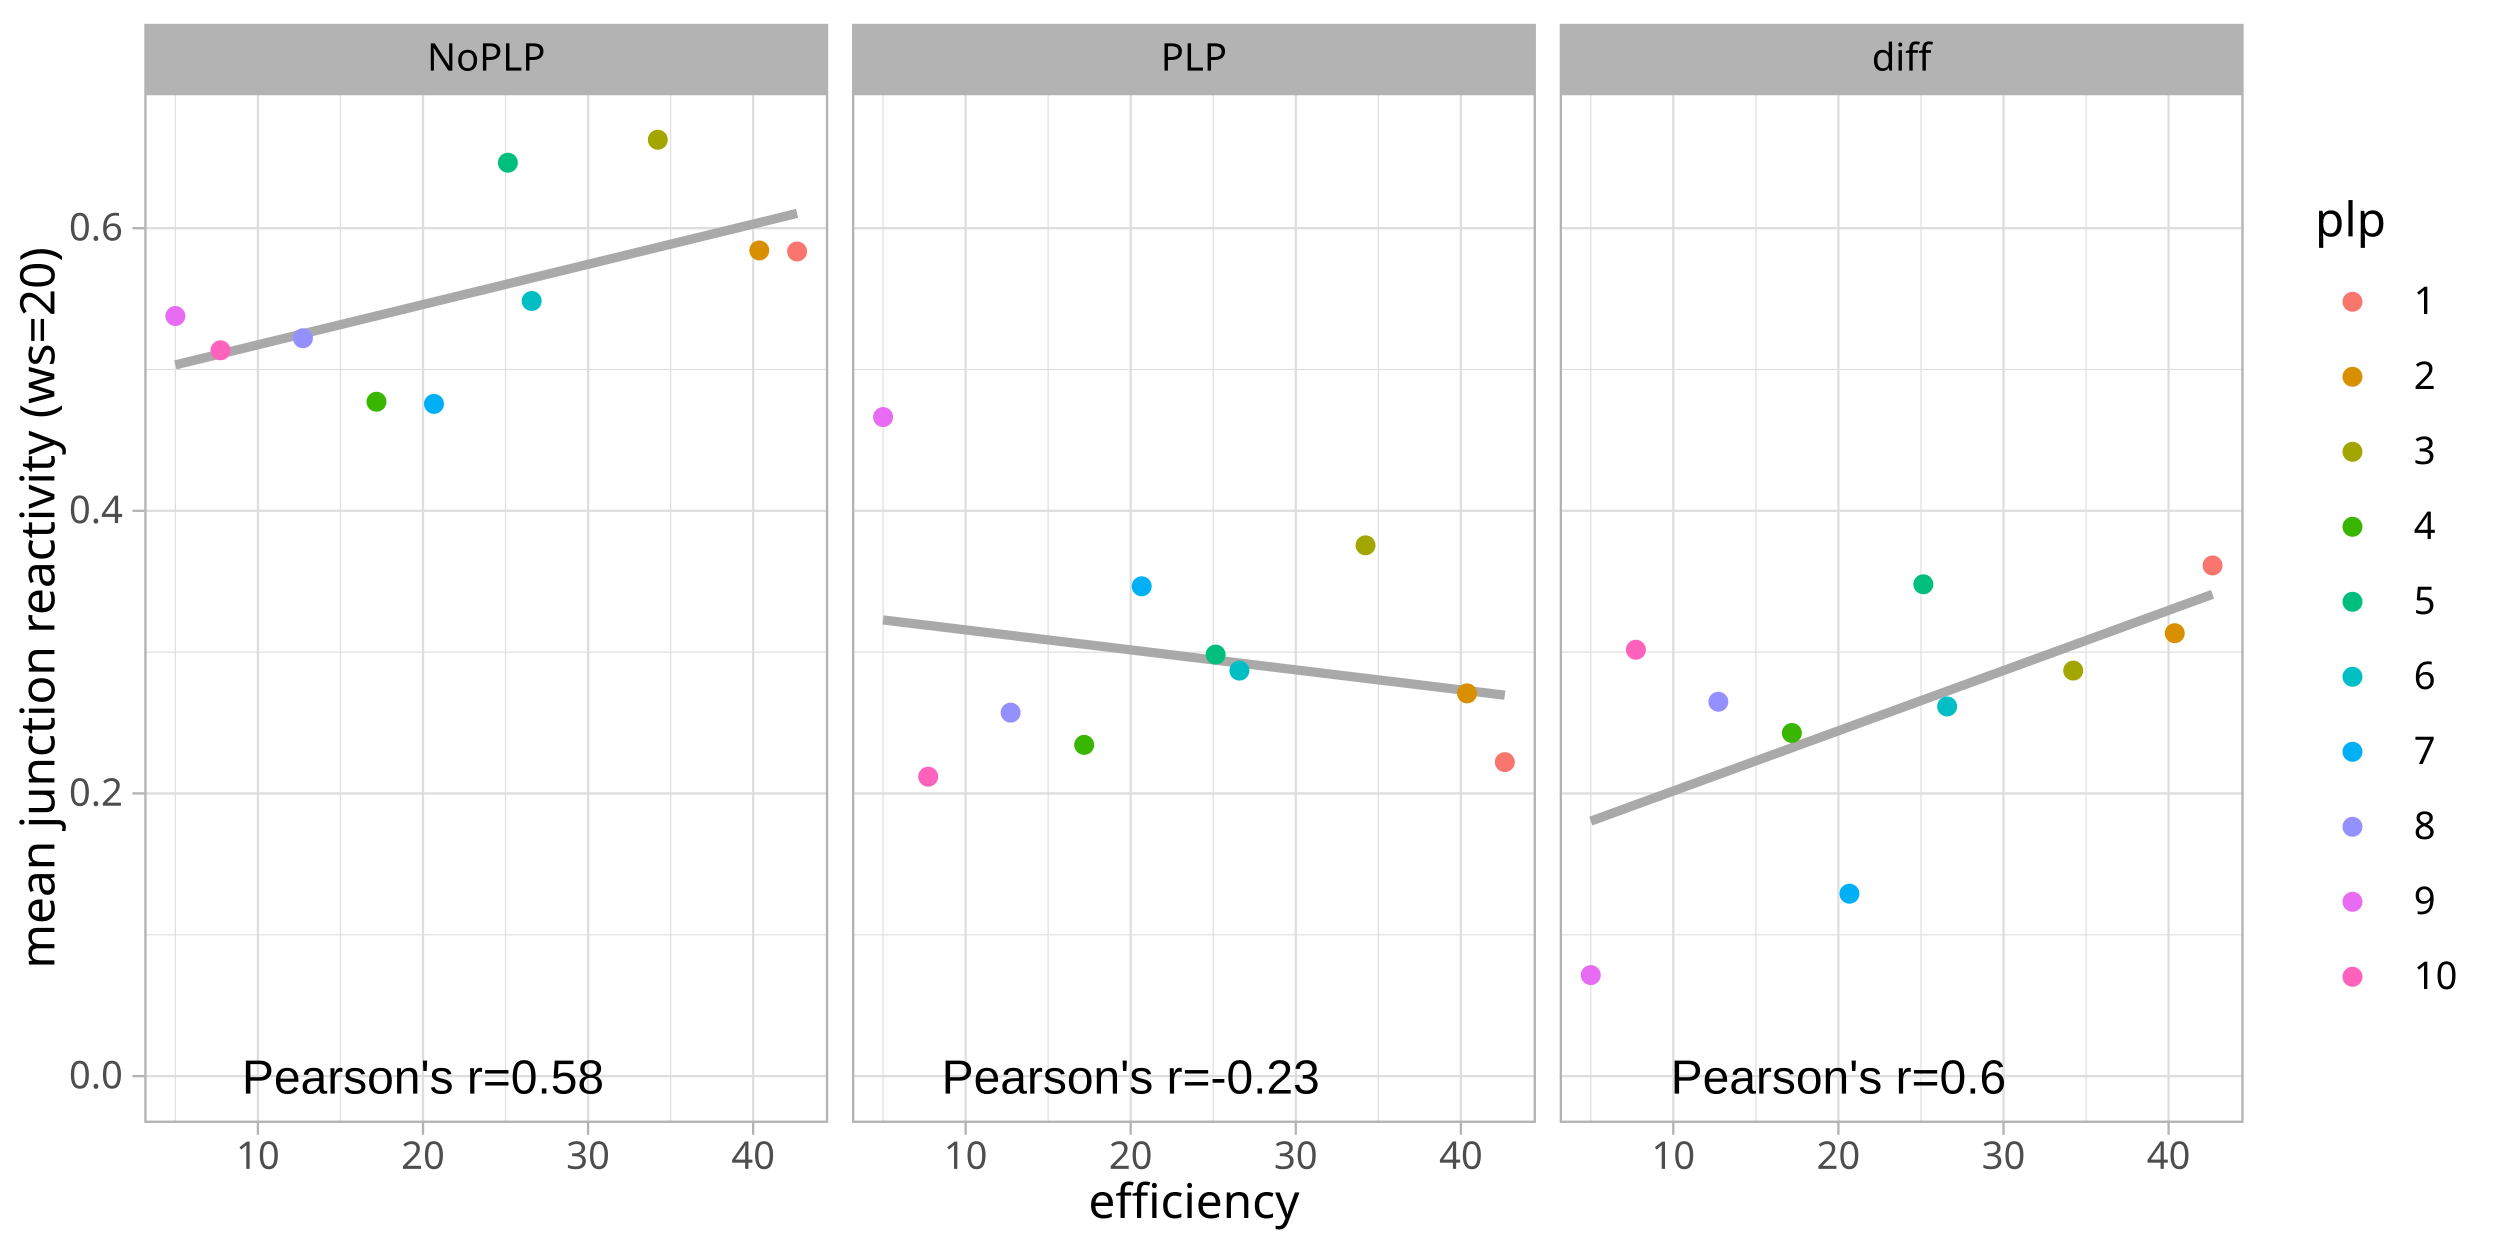
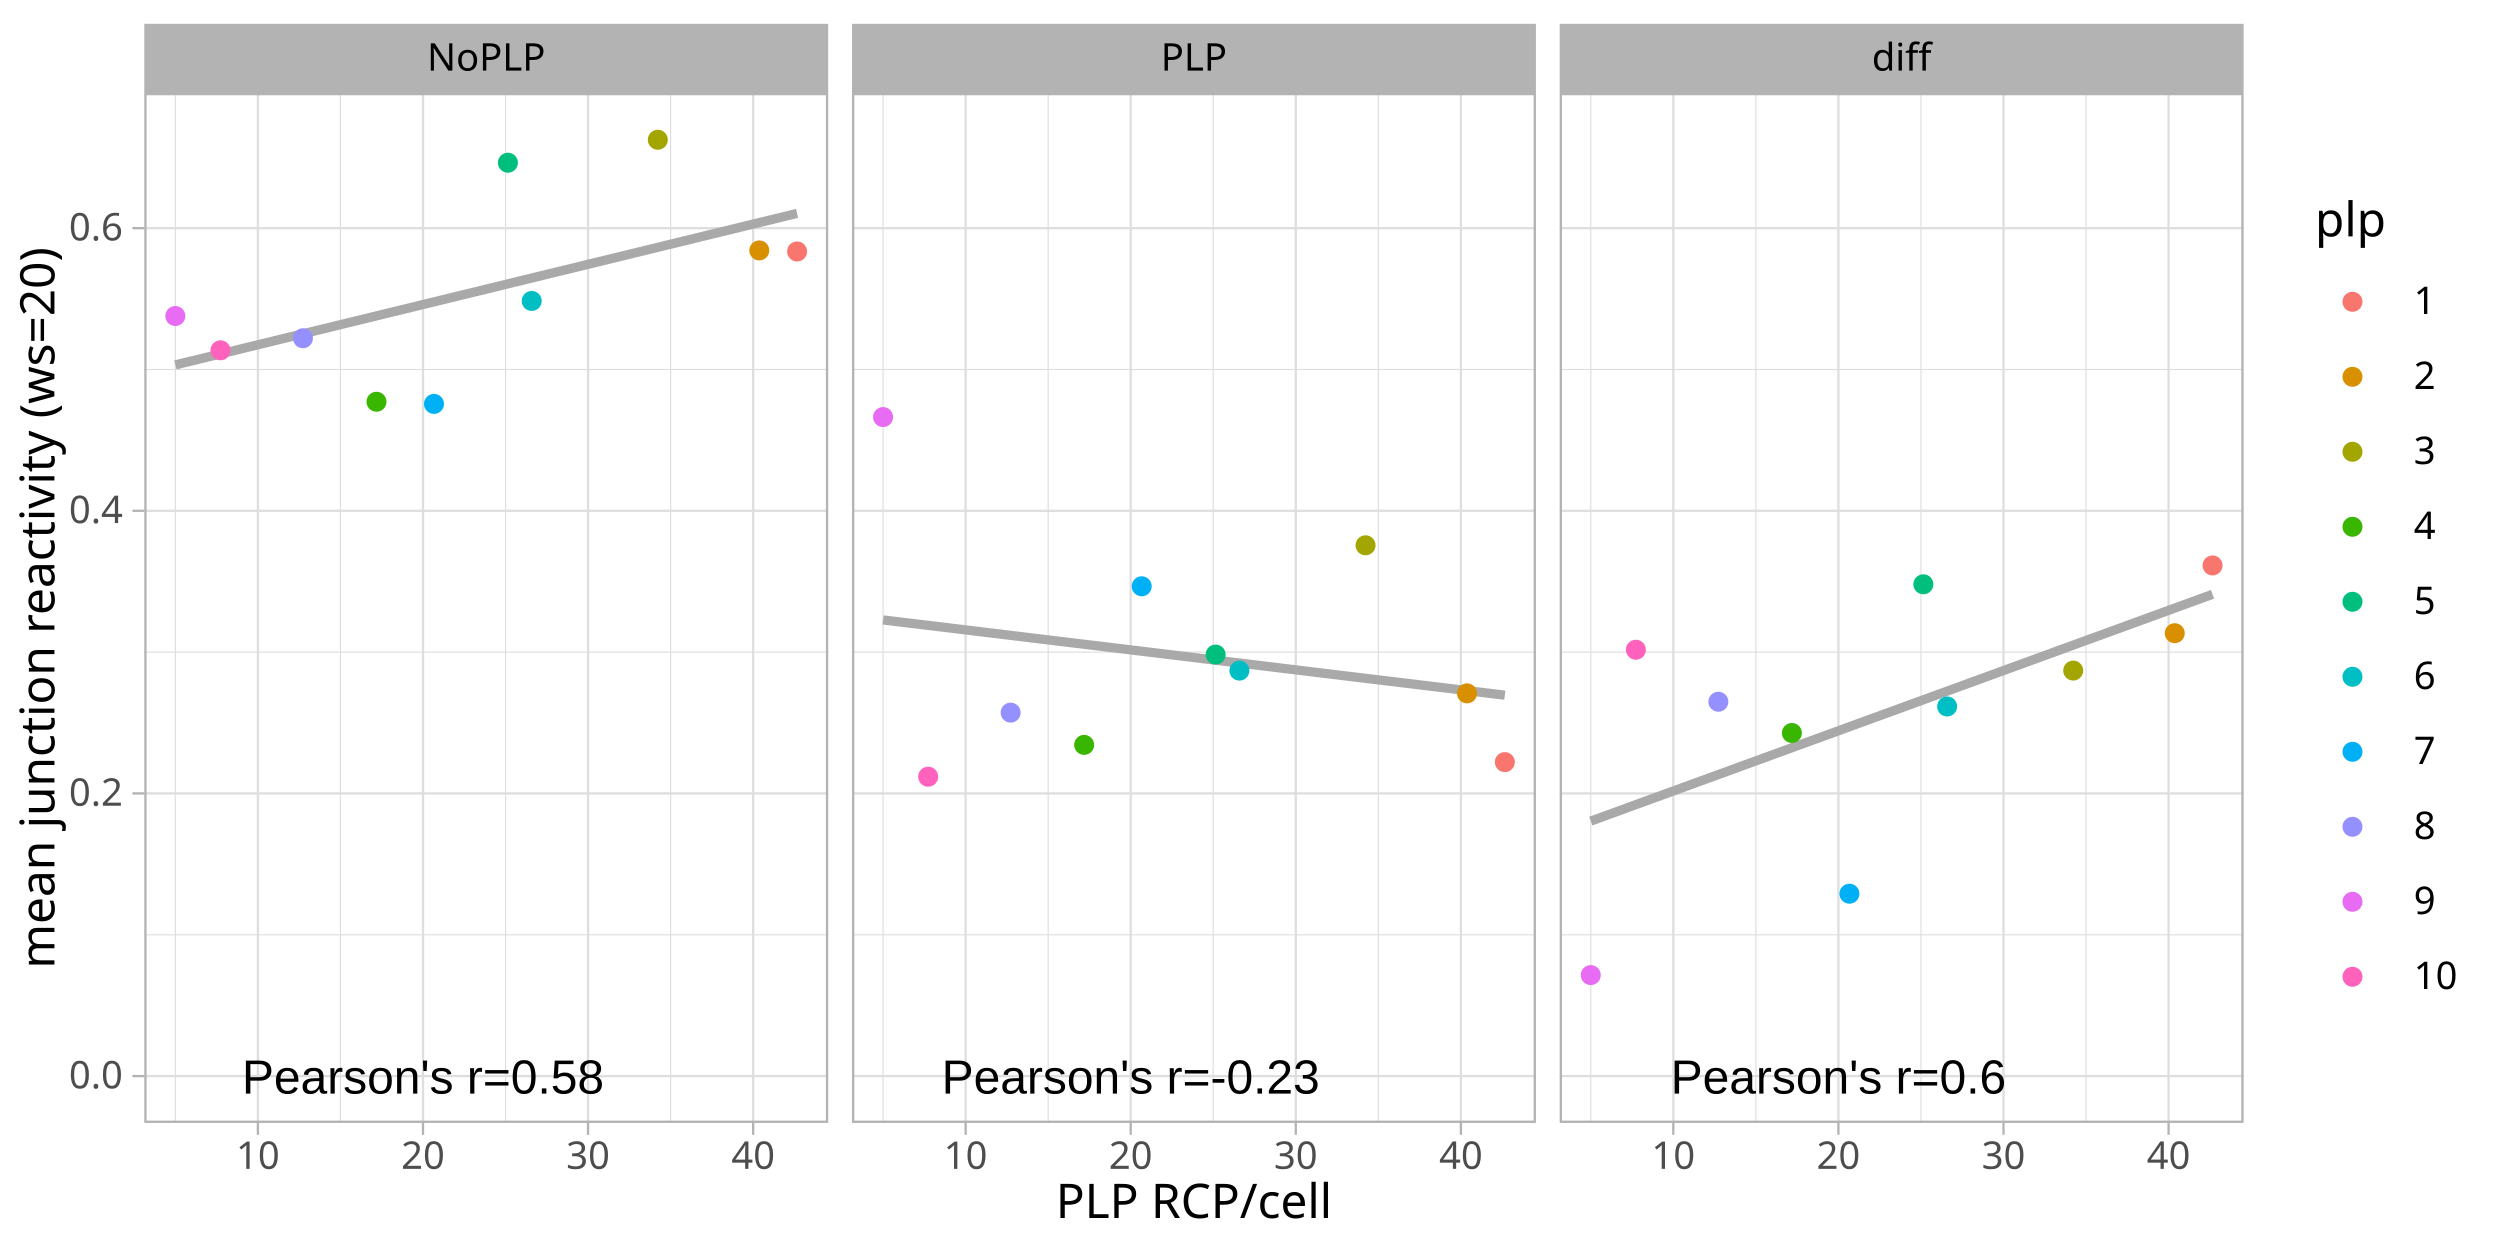
<svg xmlns="http://www.w3.org/2000/svg" class="svglite" width="576.00pt" height="288.00pt" viewBox="0 0 576.00 288.00">
  <defs>
    <style type="text/css">
    .svglite line, .svglite polyline, .svglite polygon, .svglite path, .svglite rect, .svglite circle {
      fill: none;
      stroke: #000000;
      stroke-linecap: round;
      stroke-linejoin: round;
      stroke-miterlimit: 10.00;
    }
    .svglite text {
      white-space: pre;
    }
  </style>
  </defs>
  <rect width="100%" height="100%" style="stroke: none; fill: #FFFFFF;" />
  <defs>
    <clipPath id="cpMC4wMHw1NzYuMDB8MC4wMHwyODguMDA=">
      <rect x="0.00" y="0.00" width="576.00" height="288.00" />
    </clipPath>
  </defs>
  <g clip-path="url(#cpMC4wMHw1NzYuMDB8MC4wMHwyODguMDA=)">
    <rect x="0" y="0.00" width="576.00" height="288.00" style="stroke-width: 1.07; stroke: #FFFFFF; fill: #FFFFFF;" />
  </g>
  <defs>
    <clipPath id="cpMzMuMjR8MTkwLjgyfDIxLjQyfDI1OC43Mg==">
      <rect x="33.24" y="21.42" width="157.58" height="237.30" />
    </clipPath>
  </defs>
  <g clip-path="url(#cpMzMuMjR8MTkwLjgyfDIxLjQyfDI1OC43Mg==)">
    <rect x="33.24" y="21.42" width="157.58" height="237.30" style="stroke-width: 1.07; stroke: none; fill: #FFFFFF;" />
    <polyline points="33.24,215.37 190.82,215.37 " style="stroke-width: 0.27; stroke: #DEDEDE; stroke-linecap: butt;" />
    <polyline points="33.24,150.25 190.82,150.25 " style="stroke-width: 0.27; stroke: #DEDEDE; stroke-linecap: butt;" />
    <polyline points="33.24,85.13 190.82,85.13 " style="stroke-width: 0.27; stroke: #DEDEDE; stroke-linecap: butt;" />
    <polyline points="40.40,258.72 40.40,21.42 " style="stroke-width: 0.27; stroke: #DEDEDE; stroke-linecap: butt;" />
    <polyline points="78.44,258.72 78.44,21.42 " style="stroke-width: 0.27; stroke: #DEDEDE; stroke-linecap: butt;" />
    <polyline points="116.48,258.72 116.48,21.42 " style="stroke-width: 0.27; stroke: #DEDEDE; stroke-linecap: butt;" />
    <polyline points="154.51,258.72 154.51,21.42 " style="stroke-width: 0.27; stroke: #DEDEDE; stroke-linecap: butt;" />
    <polyline points="33.24,247.93 190.82,247.93 " style="stroke-width: 0.53; stroke: #DEDEDE; stroke-linecap: butt;" />
    <polyline points="33.24,182.81 190.82,182.81 " style="stroke-width: 0.53; stroke: #DEDEDE; stroke-linecap: butt;" />
    <polyline points="33.24,117.69 190.82,117.69 " style="stroke-width: 0.53; stroke: #DEDEDE; stroke-linecap: butt;" />
    <polyline points="33.24,52.57 190.82,52.57 " style="stroke-width: 0.53; stroke: #DEDEDE; stroke-linecap: butt;" />
    <polyline points="59.42,258.72 59.42,21.42 " style="stroke-width: 0.53; stroke: #DEDEDE; stroke-linecap: butt;" />
    <polyline points="97.46,258.72 97.46,21.42 " style="stroke-width: 0.53; stroke: #DEDEDE; stroke-linecap: butt;" />
    <polyline points="135.49,258.72 135.49,21.42 " style="stroke-width: 0.53; stroke: #DEDEDE; stroke-linecap: butt;" />
    <polyline points="173.53,258.72 173.53,21.42 " style="stroke-width: 0.53; stroke: #DEDEDE; stroke-linecap: butt;" />
    <polyline points="40.40,84.07 42.21,83.63 44.03,83.19 45.84,82.75 47.65,82.31 49.47,81.87 51.28,81.42 53.09,80.98 54.91,80.54 56.72,80.10 58.53,79.66 60.35,79.21 62.16,78.77 63.97,78.33 65.79,77.89 67.60,77.45 69.41,77.00 71.23,76.56 73.04,76.12 74.85,75.68 76.67,75.24 78.48,74.79 80.29,74.35 82.11,73.91 83.92,73.47 85.73,73.03 87.55,72.58 89.36,72.14 91.17,71.70 92.99,71.26 94.80,70.82 96.61,70.37 98.43,69.93 100.24,69.49 102.05,69.05 103.87,68.61 105.68,68.16 107.49,67.72 109.31,67.28 111.12,66.84 112.93,66.40 114.75,65.96 116.56,65.51 118.37,65.07 120.19,64.63 122.00,64.19 123.81,63.75 125.63,63.30 127.44,62.86 129.25,62.42 131.07,61.98 132.88,61.54 134.69,61.09 136.51,60.65 138.32,60.21 140.13,59.77 141.95,59.33 143.76,58.88 145.57,58.44 147.39,58.00 149.20,57.56 151.01,57.12 152.83,56.67 154.64,56.23 156.45,55.79 158.27,55.35 160.08,54.91 161.89,54.46 163.71,54.02 165.52,53.58 167.33,53.14 169.15,52.70 170.96,52.25 172.77,51.81 174.59,51.37 176.40,50.93 178.21,50.49 180.03,50.05 181.84,49.60 183.65,49.16 " style="stroke-width: 2.13; stroke: #A9A9A9; stroke-linecap: butt;" />
    <circle cx="183.65" cy="57.94" r="1.95" style="stroke-width: 0.71; stroke: #F8766D; fill: #F8766D;" />
    <circle cx="174.94" cy="57.70" r="1.95" style="stroke-width: 0.71; stroke: #D89000; fill: #D89000;" />
    <circle cx="151.56" cy="32.20" r="1.95" style="stroke-width: 0.71; stroke: #A3A500; fill: #A3A500;" />
    <circle cx="86.74" cy="92.56" r="1.95" style="stroke-width: 0.71; stroke: #39B600; fill: #39B600;" />
    <circle cx="117.02" cy="37.49" r="1.95" style="stroke-width: 0.71; stroke: #00BF7D; fill: #00BF7D;" />
    <circle cx="122.50" cy="69.34" r="1.95" style="stroke-width: 0.71; stroke: #00BFC4; fill: #00BFC4;" />
    <circle cx="99.99" cy="93.06" r="1.95" style="stroke-width: 0.71; stroke: #00B0F6; fill: #00B0F6;" />
    <circle cx="69.80" cy="77.93" r="1.95" style="stroke-width: 0.71; stroke: #9590FF; fill: #9590FF;" />
    <circle cx="40.40" cy="72.81" r="1.95" style="stroke-width: 0.71; stroke: #E76BF3; fill: #E76BF3;" />
    <circle cx="50.80" cy="80.71" r="1.95" style="stroke-width: 0.71; stroke: #FF62BC; fill: #FF62BC;" />
    <text x="97.46" y="251.96" text-anchor="middle" style="font-size: 11.04px; font-family: &quot;Arimo&quot;;" textLength="94.46px" lengthAdjust="spacingAndGlyphs">Pearson's r=0.58</text>
    <rect x="33.24" y="21.42" width="157.58" height="237.30" style="stroke-width: 1.07; stroke: #B3B3B3;" />
  </g>
  <g clip-path="url(#cpMC4wMHw1NzYuMDB8MC4wMHwyODguMDA=)">
</g>
  <defs>
    <clipPath id="cpMTk2LjMwfDM1My44N3wyMS40MnwyNTguNzI=">
      <rect x="196.30" y="21.42" width="157.58" height="237.30" />
    </clipPath>
  </defs>
  <g clip-path="url(#cpMTk2LjMwfDM1My44N3wyMS40MnwyNTguNzI=)">
    <rect x="196.30" y="21.42" width="157.58" height="237.30" style="stroke-width: 1.07; stroke: none; fill: #FFFFFF;" />
    <polyline points="196.30,215.37 353.87,215.37 " style="stroke-width: 0.27; stroke: #DEDEDE; stroke-linecap: butt;" />
    <polyline points="196.30,150.25 353.87,150.25 " style="stroke-width: 0.27; stroke: #DEDEDE; stroke-linecap: butt;" />
    <polyline points="196.30,85.13 353.87,85.13 " style="stroke-width: 0.27; stroke: #DEDEDE; stroke-linecap: butt;" />
    <polyline points="203.46,258.72 203.46,21.42 " style="stroke-width: 0.27; stroke: #DEDEDE; stroke-linecap: butt;" />
    <polyline points="241.50,258.72 241.50,21.42 " style="stroke-width: 0.27; stroke: #DEDEDE; stroke-linecap: butt;" />
    <polyline points="279.53,258.72 279.53,21.42 " style="stroke-width: 0.27; stroke: #DEDEDE; stroke-linecap: butt;" />
    <polyline points="317.57,258.72 317.57,21.42 " style="stroke-width: 0.27; stroke: #DEDEDE; stroke-linecap: butt;" />
    <polyline points="196.30,247.93 353.87,247.93 " style="stroke-width: 0.53; stroke: #DEDEDE; stroke-linecap: butt;" />
    <polyline points="196.30,182.81 353.87,182.81 " style="stroke-width: 0.53; stroke: #DEDEDE; stroke-linecap: butt;" />
    <polyline points="196.30,117.69 353.87,117.69 " style="stroke-width: 0.53; stroke: #DEDEDE; stroke-linecap: butt;" />
    <polyline points="196.30,52.57 353.87,52.57 " style="stroke-width: 0.53; stroke: #DEDEDE; stroke-linecap: butt;" />
    <polyline points="222.48,258.72 222.48,21.42 " style="stroke-width: 0.53; stroke: #DEDEDE; stroke-linecap: butt;" />
    <polyline points="260.51,258.72 260.51,21.42 " style="stroke-width: 0.53; stroke: #DEDEDE; stroke-linecap: butt;" />
    <polyline points="298.55,258.72 298.55,21.42 " style="stroke-width: 0.53; stroke: #DEDEDE; stroke-linecap: butt;" />
    <polyline points="336.59,258.72 336.59,21.42 " style="stroke-width: 0.53; stroke: #DEDEDE; stroke-linecap: butt;" />
    <polyline points="203.46,142.83 205.27,143.05 207.08,143.27 208.90,143.49 210.71,143.71 212.52,143.93 214.34,144.14 216.15,144.36 217.96,144.58 219.78,144.80 221.59,145.02 223.40,145.24 225.22,145.46 227.03,145.68 228.84,145.90 230.66,146.12 232.47,146.34 234.28,146.56 236.10,146.78 237.91,147.00 239.72,147.22 241.54,147.44 243.35,147.66 245.16,147.88 246.98,148.10 248.79,148.32 250.60,148.53 252.42,148.75 254.23,148.97 256.04,149.19 257.86,149.41 259.67,149.63 261.48,149.85 263.30,150.07 265.11,150.29 266.92,150.51 268.74,150.73 270.55,150.95 272.36,151.17 274.18,151.39 275.99,151.61 277.80,151.83 279.62,152.05 281.43,152.27 283.24,152.49 285.06,152.70 286.87,152.92 288.68,153.14 290.50,153.36 292.31,153.58 294.12,153.80 295.94,154.02 297.75,154.24 299.56,154.46 301.38,154.68 303.19,154.90 305.00,155.12 306.82,155.34 308.63,155.56 310.44,155.78 312.26,156.00 314.07,156.22 315.88,156.44 317.70,156.66 319.51,156.88 321.32,157.09 323.14,157.31 324.95,157.53 326.76,157.75 328.58,157.97 330.39,158.19 332.20,158.41 334.02,158.63 335.83,158.85 337.64,159.07 339.46,159.29 341.27,159.51 343.08,159.73 344.90,159.95 346.71,160.17 " style="stroke-width: 2.13; stroke: #A9A9A9; stroke-linecap: butt;" />
    <circle cx="346.71" cy="175.59" r="1.95" style="stroke-width: 0.71; stroke: #F8766D; fill: #F8766D;" />
    <circle cx="338.00" cy="159.75" r="1.95" style="stroke-width: 0.71; stroke: #D89000; fill: #D89000;" />
    <circle cx="314.62" cy="125.64" r="1.95" style="stroke-width: 0.71; stroke: #A3A500; fill: #A3A500;" />
    <circle cx="249.79" cy="171.62" r="1.95" style="stroke-width: 0.71; stroke: #39B600; fill: #39B600;" />
    <circle cx="280.08" cy="150.81" r="1.95" style="stroke-width: 0.71; stroke: #00BF7D; fill: #00BF7D;" />
    <circle cx="285.56" cy="154.51" r="1.95" style="stroke-width: 0.71; stroke: #00BFC4; fill: #00BFC4;" />
    <circle cx="263.05" cy="135.08" r="1.95" style="stroke-width: 0.71; stroke: #00B0F6; fill: #00B0F6;" />
    <circle cx="232.85" cy="164.19" r="1.95" style="stroke-width: 0.71; stroke: #9590FF; fill: #9590FF;" />
    <circle cx="203.46" cy="96.09" r="1.95" style="stroke-width: 0.71; stroke: #E76BF3; fill: #E76BF3;" />
    <circle cx="213.85" cy="178.95" r="1.95" style="stroke-width: 0.71; stroke: #FF62BC; fill: #FF62BC;" />
    <text x="260.51" y="251.96" text-anchor="middle" style="font-size: 11.04px; font-family: &quot;Arimo&quot;;" textLength="98.44px" lengthAdjust="spacingAndGlyphs">Pearson's r=-0.23</text>
    <rect x="196.30" y="21.42" width="157.58" height="237.30" style="stroke-width: 1.07; stroke: #B3B3B3;" />
  </g>
  <g clip-path="url(#cpMC4wMHw1NzYuMDB8MC4wMHwyODguMDA=)">
</g>
  <defs>
    <clipPath id="cpMzU5LjM1fDUxNi45M3wyMS40MnwyNTguNzI=">
      <rect x="359.35" y="21.42" width="157.58" height="237.30" />
    </clipPath>
  </defs>
  <g clip-path="url(#cpMzU5LjM1fDUxNi45M3wyMS40MnwyNTguNzI=)">
    <rect x="359.35" y="21.42" width="157.58" height="237.30" style="stroke-width: 1.07; stroke: none; fill: #FFFFFF;" />
    <polyline points="359.35,215.37 516.93,215.37 " style="stroke-width: 0.27; stroke: #DEDEDE; stroke-linecap: butt;" />
    <polyline points="359.35,150.25 516.93,150.25 " style="stroke-width: 0.27; stroke: #DEDEDE; stroke-linecap: butt;" />
    <polyline points="359.35,85.13 516.93,85.13 " style="stroke-width: 0.27; stroke: #DEDEDE; stroke-linecap: butt;" />
    <polyline points="366.51,258.72 366.51,21.42 " style="stroke-width: 0.27; stroke: #DEDEDE; stroke-linecap: butt;" />
    <polyline points="404.55,258.72 404.55,21.42 " style="stroke-width: 0.27; stroke: #DEDEDE; stroke-linecap: butt;" />
    <polyline points="442.59,258.72 442.59,21.42 " style="stroke-width: 0.27; stroke: #DEDEDE; stroke-linecap: butt;" />
    <polyline points="480.63,258.72 480.63,21.42 " style="stroke-width: 0.27; stroke: #DEDEDE; stroke-linecap: butt;" />
    <polyline points="359.35,247.93 516.93,247.93 " style="stroke-width: 0.53; stroke: #DEDEDE; stroke-linecap: butt;" />
    <polyline points="359.35,182.81 516.93,182.81 " style="stroke-width: 0.53; stroke: #DEDEDE; stroke-linecap: butt;" />
    <polyline points="359.35,117.69 516.93,117.69 " style="stroke-width: 0.53; stroke: #DEDEDE; stroke-linecap: butt;" />
    <polyline points="359.35,52.57 516.93,52.57 " style="stroke-width: 0.53; stroke: #DEDEDE; stroke-linecap: butt;" />
    <polyline points="385.53,258.72 385.53,21.42 " style="stroke-width: 0.53; stroke: #DEDEDE; stroke-linecap: butt;" />
    <polyline points="423.57,258.72 423.57,21.42 " style="stroke-width: 0.53; stroke: #DEDEDE; stroke-linecap: butt;" />
    <polyline points="461.61,258.72 461.61,21.42 " style="stroke-width: 0.53; stroke: #DEDEDE; stroke-linecap: butt;" />
    <polyline points="499.64,258.72 499.64,21.42 " style="stroke-width: 0.53; stroke: #DEDEDE; stroke-linecap: butt;" />
    <polyline points="366.51,189.18 368.33,188.52 370.14,187.86 371.95,187.20 373.77,186.54 375.58,185.87 377.39,185.21 379.21,184.55 381.02,183.89 382.83,183.23 384.65,182.57 386.46,181.91 388.27,181.24 390.09,180.58 391.90,179.92 393.71,179.26 395.53,178.60 397.34,177.94 399.15,177.28 400.97,176.61 402.78,175.95 404.59,175.29 406.41,174.63 408.22,173.97 410.03,173.31 411.85,172.65 413.66,171.98 415.47,171.32 417.29,170.66 419.10,170.00 420.91,169.34 422.73,168.68 424.54,168.02 426.35,167.35 428.17,166.69 429.98,166.03 431.79,165.37 433.61,164.71 435.42,164.05 437.23,163.39 439.05,162.72 440.86,162.06 442.67,161.40 444.49,160.74 446.30,160.08 448.11,159.42 449.93,158.76 451.74,158.09 453.55,157.43 455.37,156.77 457.18,156.11 458.99,155.45 460.81,154.79 462.62,154.13 464.43,153.46 466.25,152.80 468.06,152.14 469.87,151.48 471.69,150.82 473.50,150.16 475.31,149.50 477.13,148.83 478.94,148.17 480.75,147.51 482.57,146.85 484.38,146.19 486.19,145.53 488.01,144.87 489.82,144.20 491.63,143.54 493.45,142.88 495.26,142.22 497.07,141.56 498.89,140.90 500.70,140.24 502.51,139.57 504.33,138.91 506.14,138.25 507.95,137.59 509.77,136.93 " style="stroke-width: 2.13; stroke: #A9A9A9; stroke-linecap: butt;" />
    <circle cx="509.77" cy="130.28" r="1.95" style="stroke-width: 0.71; stroke: #F8766D; fill: #F8766D;" />
    <circle cx="501.06" cy="145.89" r="1.95" style="stroke-width: 0.71; stroke: #D89000; fill: #D89000;" />
    <circle cx="477.67" cy="154.50" r="1.95" style="stroke-width: 0.71; stroke: #A3A500; fill: #A3A500;" />
    <circle cx="412.85" cy="168.88" r="1.95" style="stroke-width: 0.71; stroke: #39B600; fill: #39B600;" />
    <circle cx="443.14" cy="134.62" r="1.95" style="stroke-width: 0.71; stroke: #00BF7D; fill: #00BF7D;" />
    <circle cx="448.62" cy="162.77" r="1.95" style="stroke-width: 0.71; stroke: #00BFC4; fill: #00BFC4;" />
    <circle cx="426.11" cy="205.91" r="1.95" style="stroke-width: 0.71; stroke: #00B0F6; fill: #00B0F6;" />
    <circle cx="395.91" cy="161.68" r="1.95" style="stroke-width: 0.71; stroke: #9590FF; fill: #9590FF;" />
    <circle cx="366.51" cy="224.66" r="1.95" style="stroke-width: 0.71; stroke: #E76BF3; fill: #E76BF3;" />
    <circle cx="376.91" cy="149.70" r="1.95" style="stroke-width: 0.71; stroke: #FF62BC; fill: #FF62BC;" />
    <text x="423.57" y="251.96" text-anchor="middle" style="font-size: 11.04px; font-family: &quot;Arimo&quot;;" textLength="87.44px" lengthAdjust="spacingAndGlyphs">Pearson's r=0.6</text>
    <rect x="359.35" y="21.42" width="157.58" height="237.30" style="stroke-width: 1.07; stroke: #B3B3B3;" />
  </g>
  <g clip-path="url(#cpMC4wMHw1NzYuMDB8MC4wMHwyODguMDA=)">
</g>
  <defs>
    <clipPath id="cpMzMuMjR8MTkwLjgyfDUuNDh8MjEuNDI=">
      <rect x="33.24" y="5.48" width="157.58" height="15.94" />
    </clipPath>
  </defs>
  <g clip-path="url(#cpMzMuMjR8MTkwLjgyfDUuNDh8MjEuNDI=)">
    <rect x="33.24" y="5.48" width="157.58" height="15.94" style="stroke-width: 1.07; stroke: none; fill: #B3B3B3;" />
    <text x="112.03" y="16.27" text-anchor="middle" style="font-size: 8.80px; font-family: &quot;Carlito&quot;;" textLength="23.10px" lengthAdjust="spacingAndGlyphs">NoPLP</text>
  </g>
  <g clip-path="url(#cpMC4wMHw1NzYuMDB8MC4wMHwyODguMDA=)">
</g>
  <defs>
    <clipPath id="cpMTk2LjMwfDM1My44N3w1LjQ4fDIxLjQy">
      <rect x="196.30" y="5.48" width="157.58" height="15.94" />
    </clipPath>
  </defs>
  <g clip-path="url(#cpMTk2LjMwfDM1My44N3w1LjQ4fDIxLjQy)">
    <rect x="196.30" y="5.48" width="157.58" height="15.94" style="stroke-width: 1.07; stroke: none; fill: #B3B3B3;" />
    <text x="275.08" y="16.27" text-anchor="middle" style="font-size: 8.80px; font-family: &quot;Carlito&quot;;" textLength="12.79px" lengthAdjust="spacingAndGlyphs">PLP</text>
  </g>
  <g clip-path="url(#cpMC4wMHw1NzYuMDB8MC4wMHwyODguMDA=)">
</g>
  <defs>
    <clipPath id="cpMzU5LjM1fDUxNi45M3w1LjQ4fDIxLjQy">
      <rect x="359.35" y="5.48" width="157.58" height="15.94" />
    </clipPath>
  </defs>
  <g clip-path="url(#cpMzU5LjM1fDUxNi45M3w1LjQ4fDIxLjQy)">
    <rect x="359.35" y="5.48" width="157.58" height="15.94" style="stroke-width: 1.07; stroke: none; fill: #B3B3B3;" />
    <text x="438.14" y="16.27" text-anchor="middle" style="font-size: 8.80px; font-family: &quot;Carlito&quot;;" textLength="12.01px" lengthAdjust="spacingAndGlyphs">diff</text>
  </g>
  <g clip-path="url(#cpMC4wMHw1NzYuMDB8MC4wMHwyODguMDA=)">
    <polyline points="59.42,261.46 59.42,258.72 " style="stroke-width: 0.53; stroke: #B3B3B3; stroke-linecap: butt;" />
    <polyline points="97.46,261.46 97.46,258.72 " style="stroke-width: 0.53; stroke: #B3B3B3; stroke-linecap: butt;" />
    <polyline points="135.49,261.46 135.49,258.72 " style="stroke-width: 0.53; stroke: #B3B3B3; stroke-linecap: butt;" />
    <polyline points="173.53,261.46 173.53,258.72 " style="stroke-width: 0.53; stroke: #B3B3B3; stroke-linecap: butt;" />
    <text x="59.42" y="269.30" text-anchor="middle" style="font-size: 8.80px;fill: #4D4D4D; font-family: &quot;Carlito&quot;;" textLength="8.91px" lengthAdjust="spacingAndGlyphs">10</text>
    <text x="97.46" y="269.30" text-anchor="middle" style="font-size: 8.80px;fill: #4D4D4D; font-family: &quot;Carlito&quot;;" textLength="8.91px" lengthAdjust="spacingAndGlyphs">20</text>
    <text x="135.49" y="269.30" text-anchor="middle" style="font-size: 8.80px;fill: #4D4D4D; font-family: &quot;Carlito&quot;;" textLength="8.91px" lengthAdjust="spacingAndGlyphs">30</text>
    <text x="173.53" y="269.30" text-anchor="middle" style="font-size: 8.80px;fill: #4D4D4D; font-family: &quot;Carlito&quot;;" textLength="8.91px" lengthAdjust="spacingAndGlyphs">40</text>
    <polyline points="222.48,261.46 222.48,258.72 " style="stroke-width: 0.53; stroke: #B3B3B3; stroke-linecap: butt;" />
    <polyline points="260.51,261.46 260.51,258.72 " style="stroke-width: 0.53; stroke: #B3B3B3; stroke-linecap: butt;" />
    <polyline points="298.55,261.46 298.55,258.72 " style="stroke-width: 0.53; stroke: #B3B3B3; stroke-linecap: butt;" />
    <polyline points="336.59,261.46 336.59,258.72 " style="stroke-width: 0.53; stroke: #B3B3B3; stroke-linecap: butt;" />
    <text x="222.48" y="269.30" text-anchor="middle" style="font-size: 8.80px;fill: #4D4D4D; font-family: &quot;Carlito&quot;;" textLength="8.91px" lengthAdjust="spacingAndGlyphs">10</text>
    <text x="260.51" y="269.30" text-anchor="middle" style="font-size: 8.80px;fill: #4D4D4D; font-family: &quot;Carlito&quot;;" textLength="8.91px" lengthAdjust="spacingAndGlyphs">20</text>
    <text x="298.55" y="269.30" text-anchor="middle" style="font-size: 8.80px;fill: #4D4D4D; font-family: &quot;Carlito&quot;;" textLength="8.91px" lengthAdjust="spacingAndGlyphs">30</text>
    <text x="336.59" y="269.30" text-anchor="middle" style="font-size: 8.80px;fill: #4D4D4D; font-family: &quot;Carlito&quot;;" textLength="8.91px" lengthAdjust="spacingAndGlyphs">40</text>
    <polyline points="385.53,261.46 385.53,258.72 " style="stroke-width: 0.53; stroke: #B3B3B3; stroke-linecap: butt;" />
    <polyline points="423.57,261.46 423.57,258.72 " style="stroke-width: 0.53; stroke: #B3B3B3; stroke-linecap: butt;" />
    <polyline points="461.61,261.46 461.61,258.72 " style="stroke-width: 0.53; stroke: #B3B3B3; stroke-linecap: butt;" />
    <polyline points="499.64,261.46 499.64,258.72 " style="stroke-width: 0.53; stroke: #B3B3B3; stroke-linecap: butt;" />
    <text x="385.53" y="269.30" text-anchor="middle" style="font-size: 8.80px;fill: #4D4D4D; font-family: &quot;Carlito&quot;;" textLength="8.91px" lengthAdjust="spacingAndGlyphs">10</text>
    <text x="423.57" y="269.30" text-anchor="middle" style="font-size: 8.80px;fill: #4D4D4D; font-family: &quot;Carlito&quot;;" textLength="8.91px" lengthAdjust="spacingAndGlyphs">20</text>
    <text x="461.61" y="269.30" text-anchor="middle" style="font-size: 8.80px;fill: #4D4D4D; font-family: &quot;Carlito&quot;;" textLength="8.91px" lengthAdjust="spacingAndGlyphs">30</text>
    <text x="499.64" y="269.30" text-anchor="middle" style="font-size: 8.80px;fill: #4D4D4D; font-family: &quot;Carlito&quot;;" textLength="8.91px" lengthAdjust="spacingAndGlyphs">40</text>
    <text x="28.31" y="250.76" text-anchor="end" style="font-size: 8.80px;fill: #4D4D4D; font-family: &quot;Carlito&quot;;" textLength="11.13px" lengthAdjust="spacingAndGlyphs">0.0</text>
    <text x="28.31" y="185.64" text-anchor="end" style="font-size: 8.80px;fill: #4D4D4D; font-family: &quot;Carlito&quot;;" textLength="11.13px" lengthAdjust="spacingAndGlyphs">0.2</text>
    <text x="28.31" y="120.52" text-anchor="end" style="font-size: 8.80px;fill: #4D4D4D; font-family: &quot;Carlito&quot;;" textLength="11.13px" lengthAdjust="spacingAndGlyphs">0.4</text>
    <text x="28.31" y="55.39" text-anchor="end" style="font-size: 8.80px;fill: #4D4D4D; font-family: &quot;Carlito&quot;;" textLength="11.13px" lengthAdjust="spacingAndGlyphs">0.6</text>
    <polyline points="30.50,247.93 33.24,247.93 " style="stroke-width: 0.53; stroke: #B3B3B3; stroke-linecap: butt;" />
    <polyline points="30.50,182.81 33.24,182.81 " style="stroke-width: 0.53; stroke: #B3B3B3; stroke-linecap: butt;" />
    <polyline points="30.50,117.69 33.24,117.69 " style="stroke-width: 0.53; stroke: #B3B3B3; stroke-linecap: butt;" />
    <polyline points="30.50,52.57 33.24,52.57 " style="stroke-width: 0.53; stroke: #B3B3B3; stroke-linecap: butt;" />
-     <text x="275.08" y="280.63" text-anchor="middle" style="font-size: 11.00px; font-family: &quot;Carlito&quot;;" textLength="42.78px" lengthAdjust="spacingAndGlyphs">efficiency</text>
+     <text x="275.08" y="280.63" text-anchor="middle" style="font-size: 11.00px; font-family: &quot;Carlito&quot;;" textLength="55.42px" lengthAdjust="spacingAndGlyphs">PLP RCP/cell</text>
    <text transform="translate(12.54,140.07) rotate(-90)" text-anchor="middle" style="font-size: 11.00px; font-family: &quot;Carlito&quot;;" textLength="146.48px" lengthAdjust="spacingAndGlyphs">mean junction reactivity (ws=20)</text>
    <rect x="527.89" y="40.97" width="42.63" height="198.20" style="stroke-width: 1.07; stroke: none; fill: #FFFFFF;" />
    <text x="533.37" y="54.46" style="font-size: 11.00px; font-family: &quot;Carlito&quot;;" textLength="14.09px" lengthAdjust="spacingAndGlyphs">plp</text>
    <rect x="533.37" y="60.89" width="17.28" height="17.28" style="stroke-width: 1.07; stroke: none; fill: #FFFFFF;" />
    <circle cx="542.01" cy="69.53" r="1.95" style="stroke-width: 0.71; stroke: #F8766D; fill: #F8766D;" />
    <rect x="533.37" y="78.17" width="17.28" height="17.28" style="stroke-width: 1.07; stroke: none; fill: #FFFFFF;" />
    <circle cx="542.01" cy="86.81" r="1.95" style="stroke-width: 0.71; stroke: #D89000; fill: #D89000;" />
    <rect x="533.37" y="95.45" width="17.28" height="17.28" style="stroke-width: 1.07; stroke: none; fill: #FFFFFF;" />
    <circle cx="542.01" cy="104.09" r="1.95" style="stroke-width: 0.71; stroke: #A3A500; fill: #A3A500;" />
    <rect x="533.37" y="112.73" width="17.28" height="17.28" style="stroke-width: 1.07; stroke: none; fill: #FFFFFF;" />
    <circle cx="542.01" cy="121.37" r="1.95" style="stroke-width: 0.71; stroke: #39B600; fill: #39B600;" />
    <rect x="533.37" y="130.01" width="17.28" height="17.28" style="stroke-width: 1.07; stroke: none; fill: #FFFFFF;" />
    <circle cx="542.01" cy="138.65" r="1.95" style="stroke-width: 0.71; stroke: #00BF7D; fill: #00BF7D;" />
    <rect x="533.37" y="147.29" width="17.28" height="17.28" style="stroke-width: 1.07; stroke: none; fill: #FFFFFF;" />
    <circle cx="542.01" cy="155.93" r="1.95" style="stroke-width: 0.71; stroke: #00BFC4; fill: #00BFC4;" />
    <rect x="533.37" y="164.57" width="17.28" height="17.28" style="stroke-width: 1.07; stroke: none; fill: #FFFFFF;" />
    <circle cx="542.01" cy="173.21" r="1.95" style="stroke-width: 0.71; stroke: #00B0F6; fill: #00B0F6;" />
    <rect x="533.37" y="181.85" width="17.28" height="17.28" style="stroke-width: 1.07; stroke: none; fill: #FFFFFF;" />
    <circle cx="542.01" cy="190.49" r="1.95" style="stroke-width: 0.71; stroke: #9590FF; fill: #9590FF;" />
    <rect x="533.37" y="199.13" width="17.28" height="17.28" style="stroke-width: 1.07; stroke: none; fill: #FFFFFF;" />
    <circle cx="542.01" cy="207.77" r="1.95" style="stroke-width: 0.71; stroke: #E76BF3; fill: #E76BF3;" />
    <rect x="533.37" y="216.41" width="17.28" height="17.28" style="stroke-width: 1.07; stroke: none; fill: #FFFFFF;" />
    <circle cx="542.01" cy="225.05" r="1.95" style="stroke-width: 0.71; stroke: #FF62BC; fill: #FF62BC;" />
    <text x="556.13" y="72.35" style="font-size: 8.80px; font-family: &quot;Carlito&quot;;" textLength="4.46px" lengthAdjust="spacingAndGlyphs">1</text>
    <text x="556.13" y="89.63" style="font-size: 8.80px; font-family: &quot;Carlito&quot;;" textLength="4.46px" lengthAdjust="spacingAndGlyphs">2</text>
    <text x="556.13" y="106.91" style="font-size: 8.80px; font-family: &quot;Carlito&quot;;" textLength="4.46px" lengthAdjust="spacingAndGlyphs">3</text>
    <text x="556.13" y="124.19" style="font-size: 8.80px; font-family: &quot;Carlito&quot;;" textLength="4.46px" lengthAdjust="spacingAndGlyphs">4</text>
    <text x="556.13" y="141.47" style="font-size: 8.80px; font-family: &quot;Carlito&quot;;" textLength="4.46px" lengthAdjust="spacingAndGlyphs">5</text>
    <text x="556.13" y="158.75" style="font-size: 8.80px; font-family: &quot;Carlito&quot;;" textLength="4.46px" lengthAdjust="spacingAndGlyphs">6</text>
    <text x="556.13" y="176.03" style="font-size: 8.80px; font-family: &quot;Carlito&quot;;" textLength="4.46px" lengthAdjust="spacingAndGlyphs">7</text>
    <text x="556.13" y="193.31" style="font-size: 8.80px; font-family: &quot;Carlito&quot;;" textLength="4.46px" lengthAdjust="spacingAndGlyphs">8</text>
    <text x="556.13" y="210.59" style="font-size: 8.80px; font-family: &quot;Carlito&quot;;" textLength="4.46px" lengthAdjust="spacingAndGlyphs">9</text>
    <text x="556.13" y="227.87" style="font-size: 8.80px; font-family: &quot;Carlito&quot;;" textLength="8.91px" lengthAdjust="spacingAndGlyphs">10</text>
  </g>
</svg>
